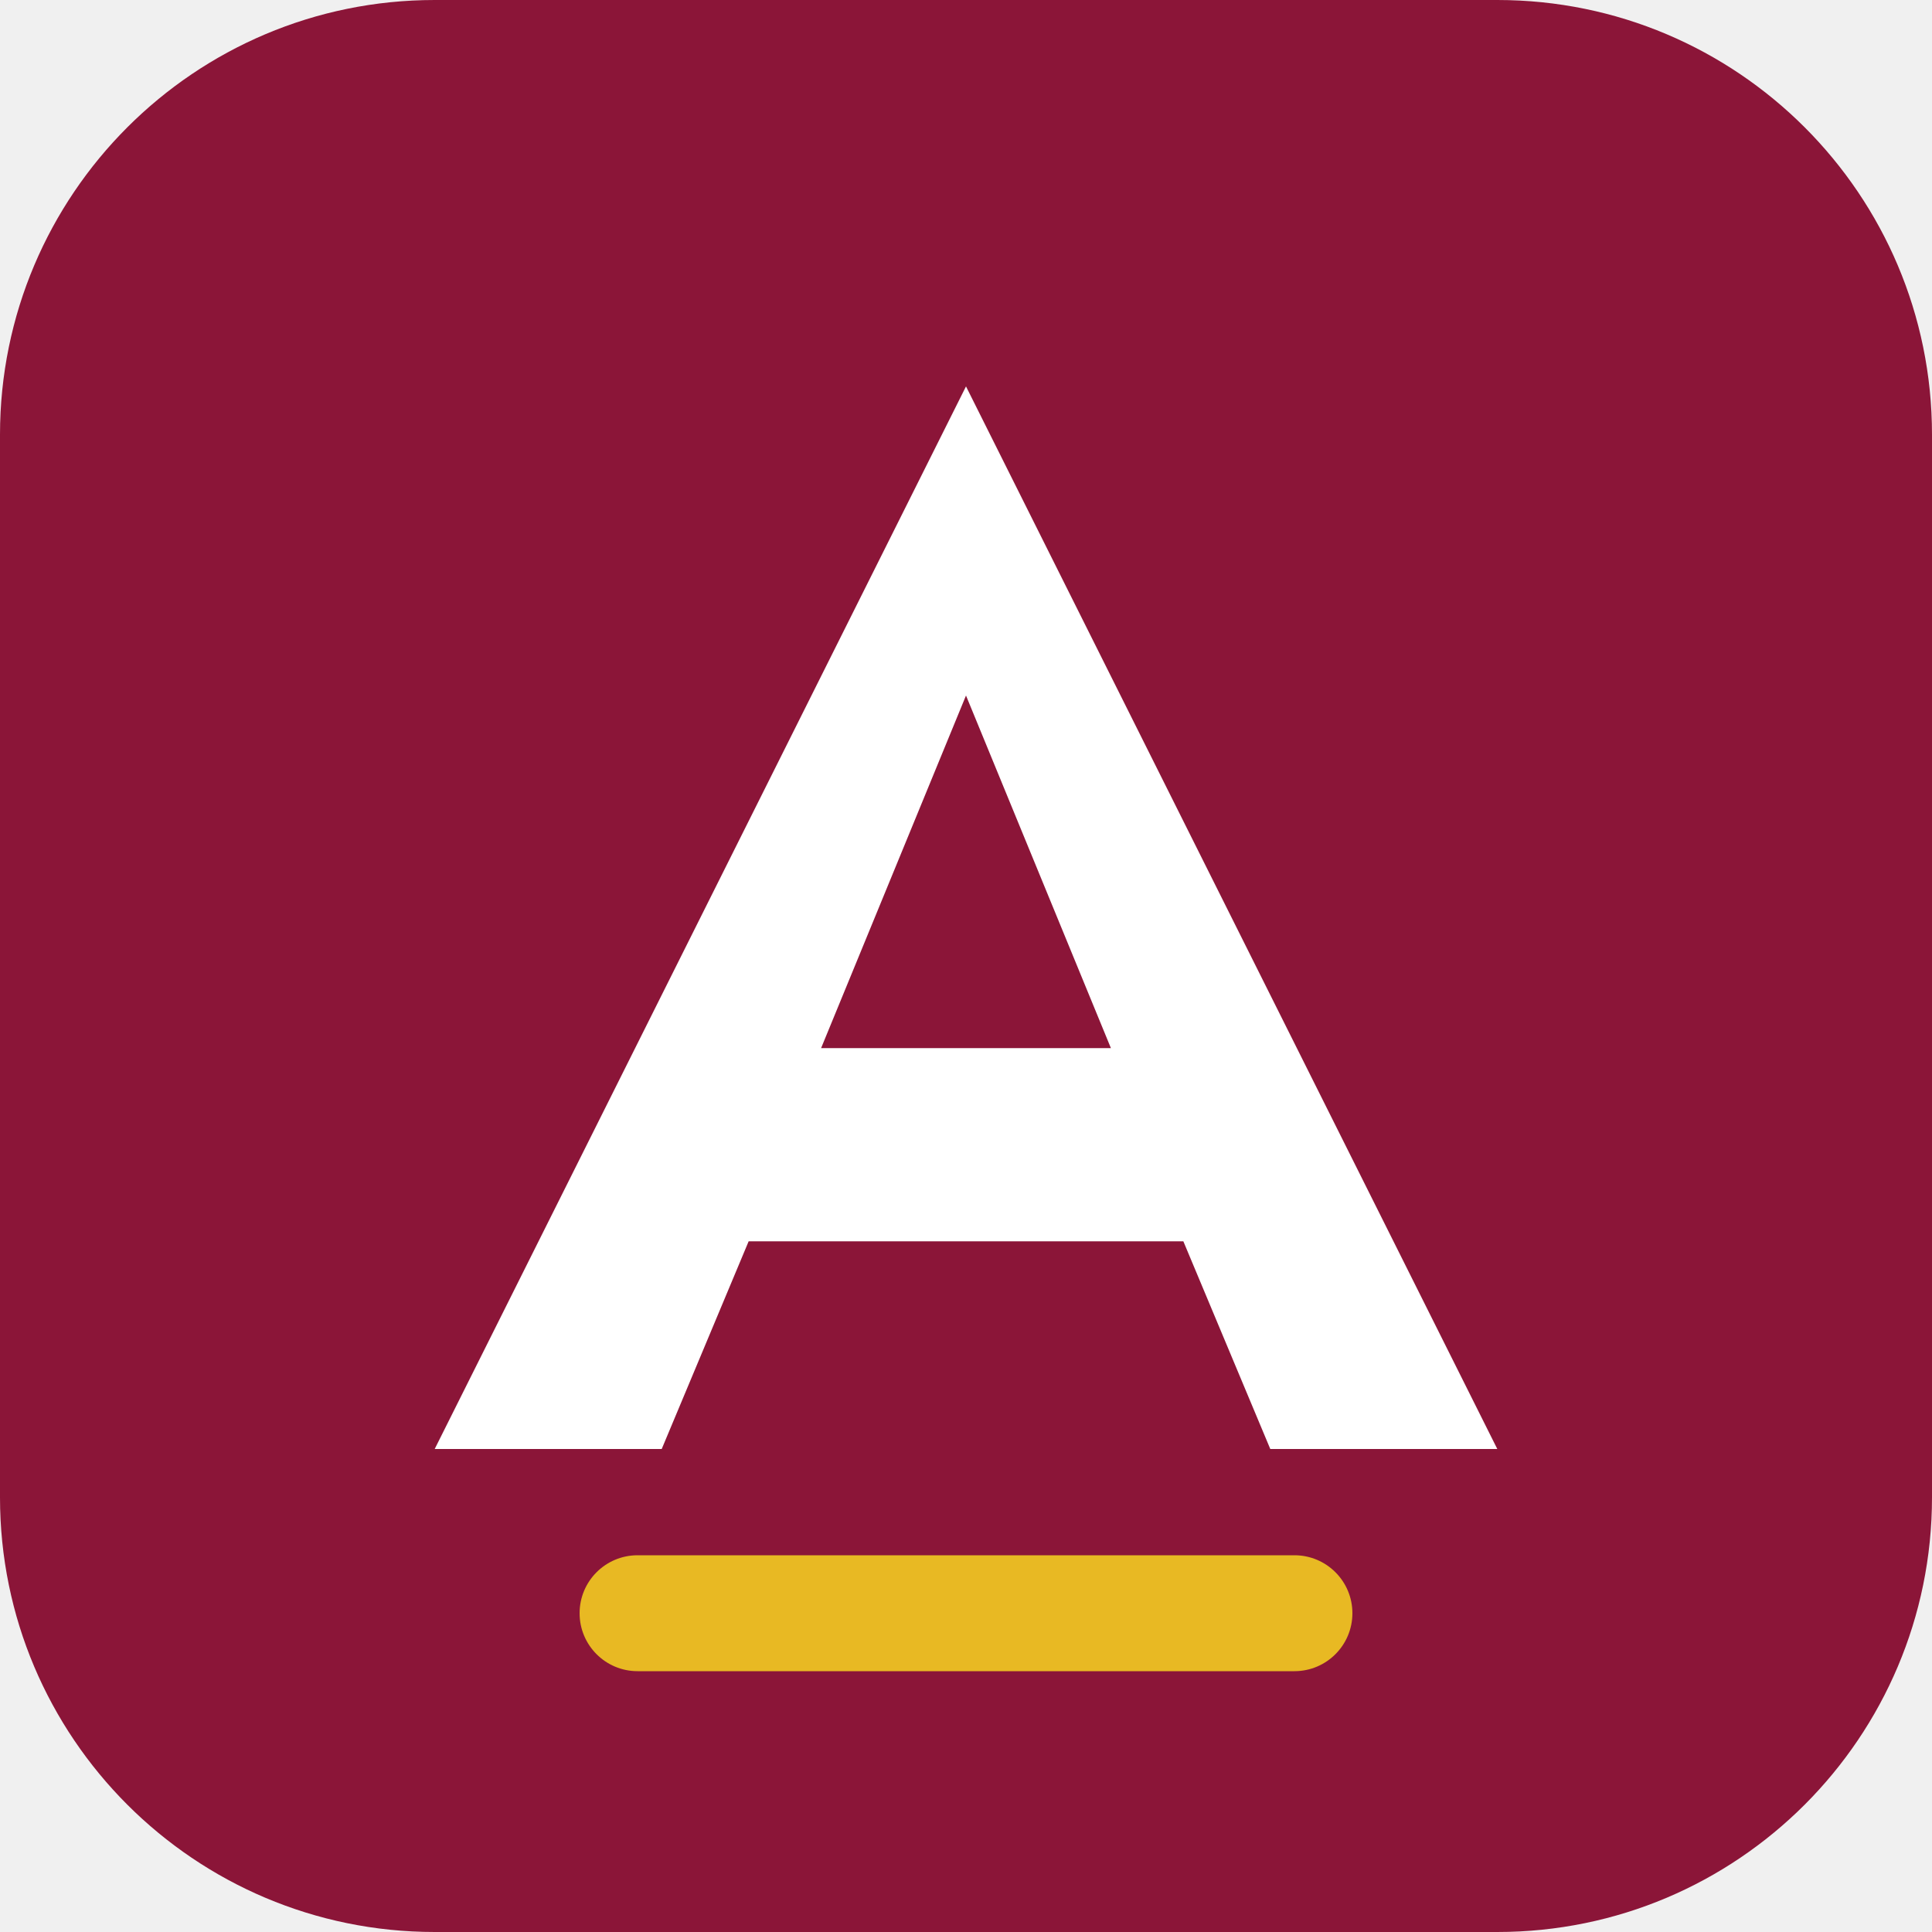
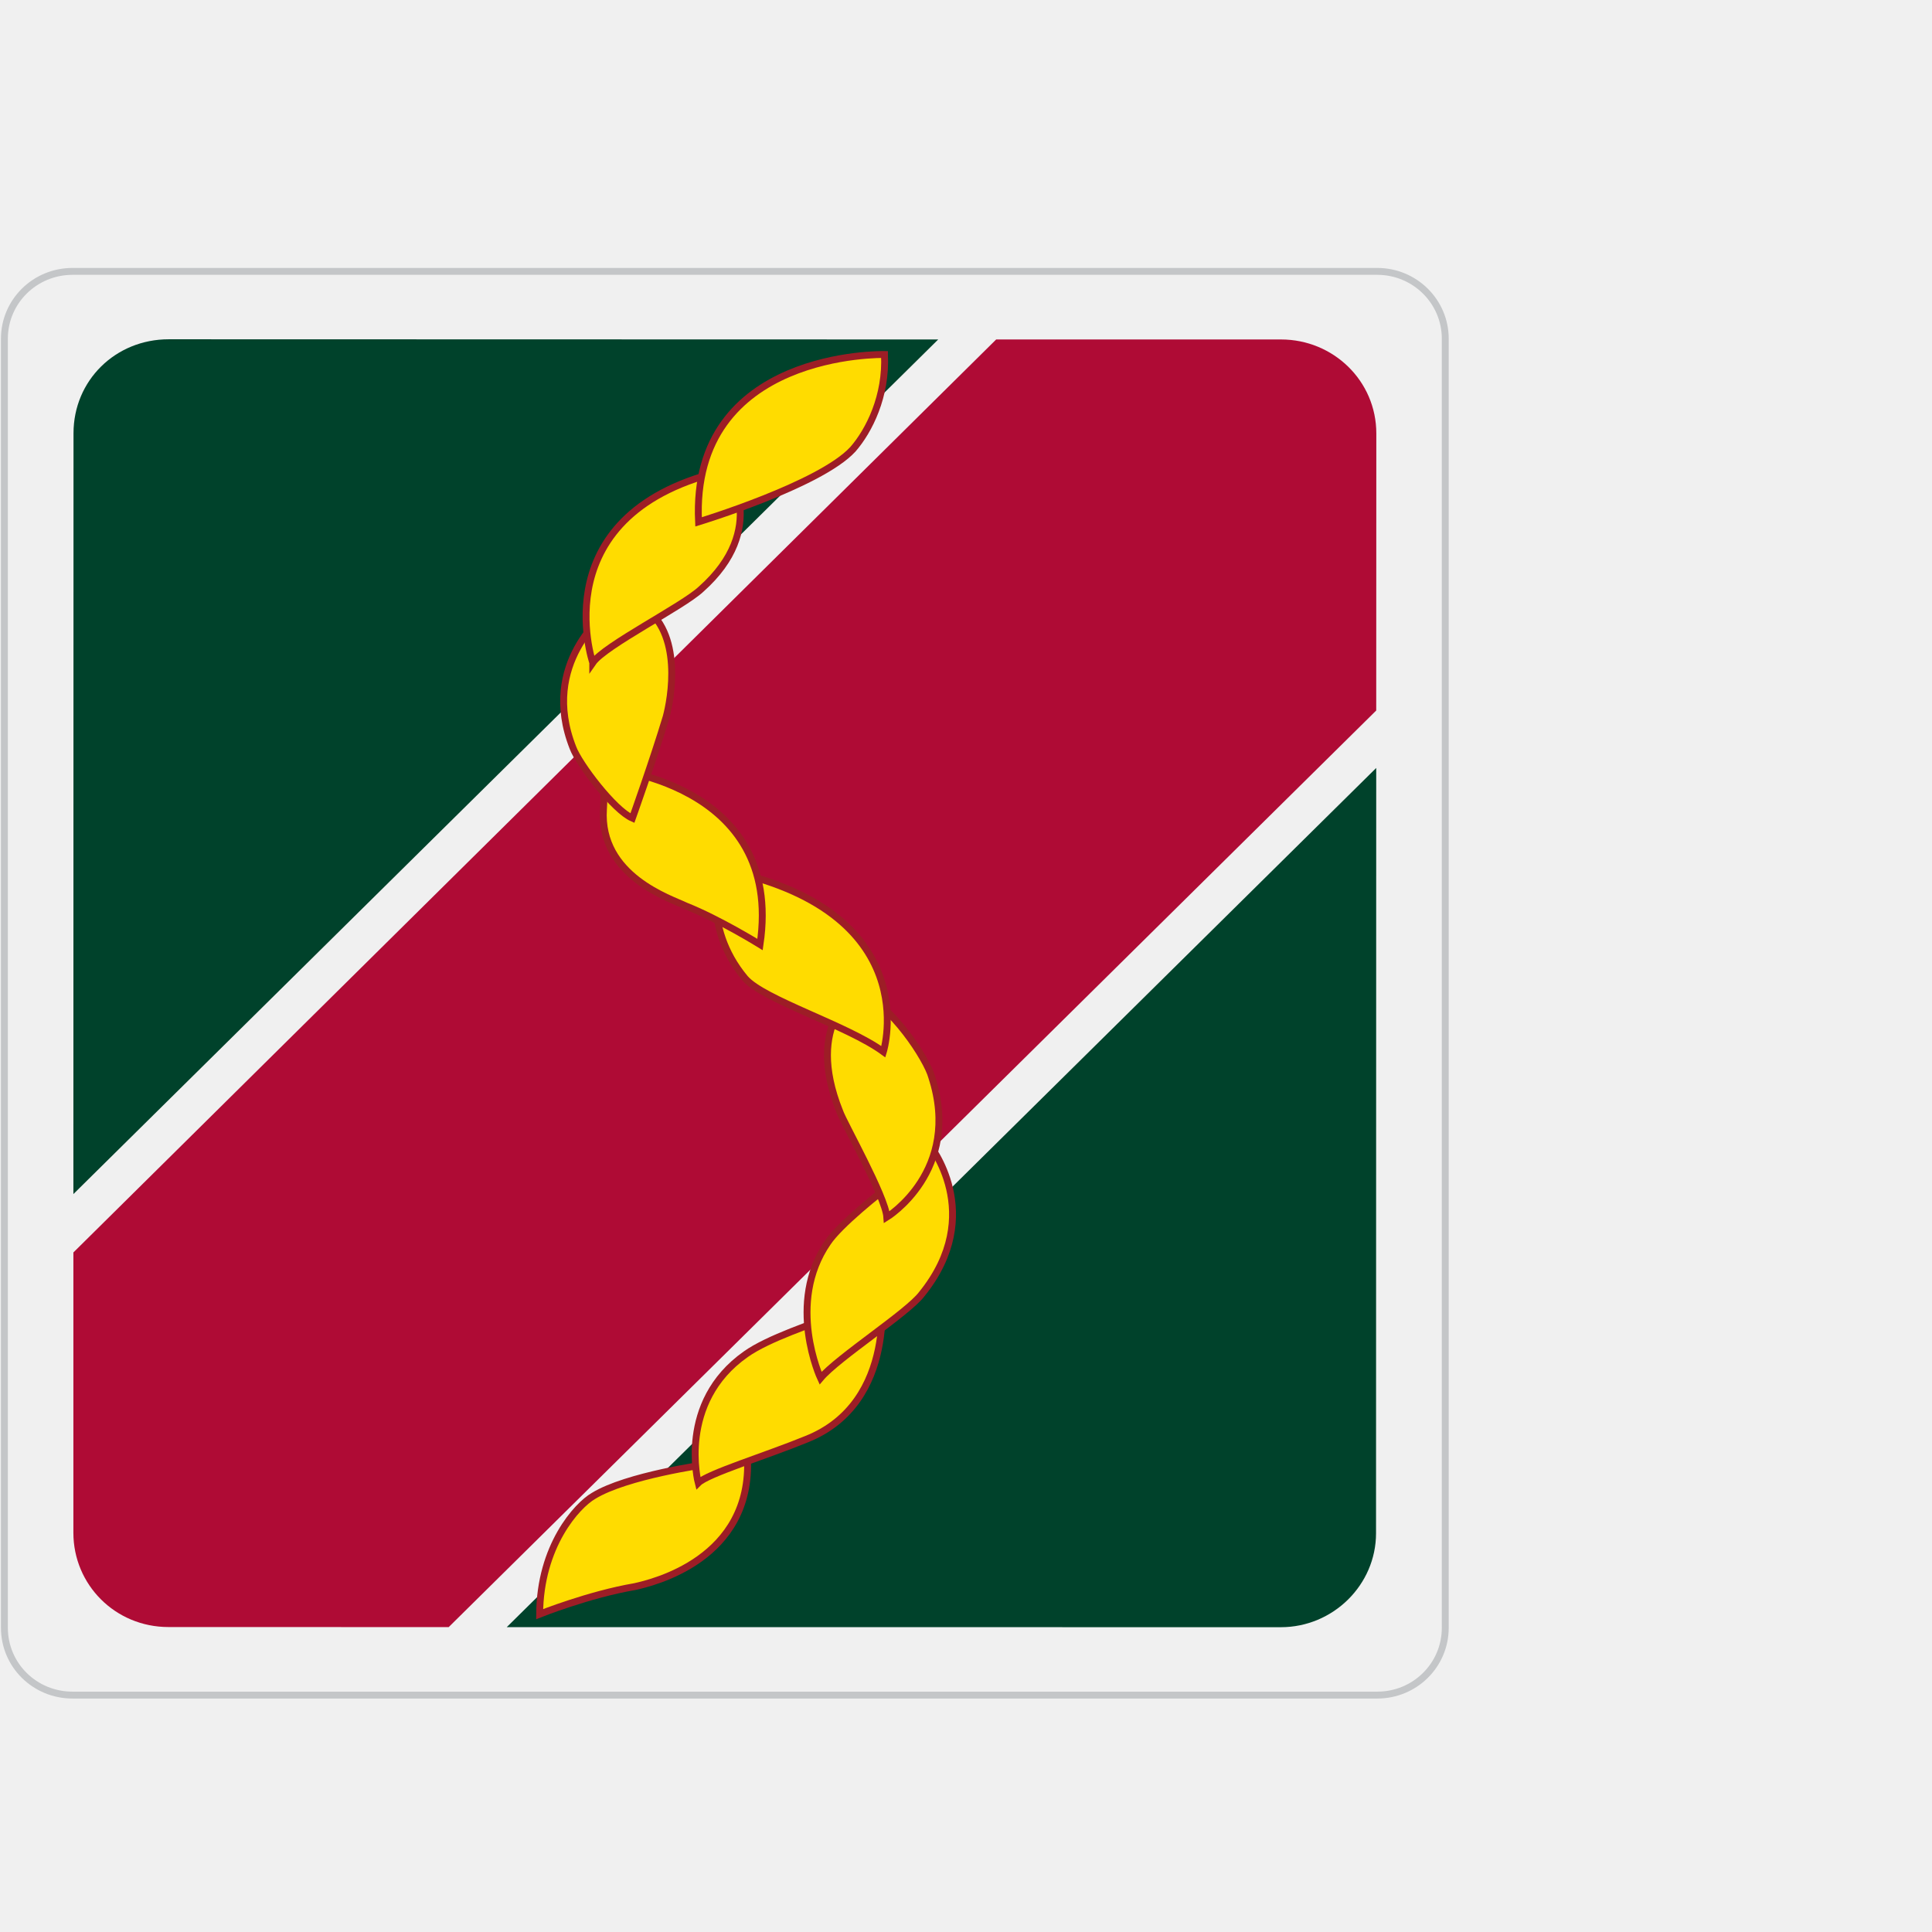
- <svg xmlns="http://www.w3.org/2000/svg" viewBox="0 0 40 40" role="img" aria-label="ChatBot 5400">
-   <rect width="40" height="40" rx="9" fill="#8B1538" />
-   <path d="M20 8 L31 30 H26.3 L24.5 25.7 H15.5 L13.7 30 H9 L20 8 Z M17 21.7 H23 L20 14.4 Z" fill="#FFFFFF" />
-   <rect x="12" y="32.2" width="16" height="2.4" rx="1.2" fill="#E8B923" />
+ <svg xmlns="http://www.w3.org/2000/svg" version="1.1" width="60.5" height="60.5" viewBox="0.0 20.0 60.5 60.5">
+   <g id="Layer1001" transform="translate(-248.814,-352.1777)">
+     <path d="m 294.072,382.783 c 0,-1.163 -0.954,-2.107 -2.129,-2.107 h -40.858 c -1.181,0 -2.133,0.944 -2.133,2.107 v 40.368 c 0,1.171 0.952,2.108 2.133,2.108 h 40.858 c 1.175,0 2.129,-0.937 2.129,-2.108 z" style="fill:none;fill-rule:evenodd;stroke:#c4c6c8;stroke-width:0.216;stroke-linecap:butt;stroke-linejoin:miter;stroke-dasharray:none" id="path149" />
+     <g id="Layer1002">
+       <path d="m 264.683,423.131 24.242,0.002 c 1.634,0 2.979,-1.327 2.979,-2.942 l 0.006,-23.965 z" style="fill:#00422b;fill-rule:evenodd" id="path150" />
+       <path d="m 291.913,385.753 c 0,-1.649 -1.349,-2.945 -2.983,-2.945 h -8.921 l -28.897,28.59 v 8.778 c 0,1.623 1.307,2.952 2.978,2.952 l 8.775,0.002 29.045,-28.703 z" style="fill:#af0b35;fill-rule:evenodd" id="path151" />
+       <path d="m 254.098,382.802 c -1.671,0 -2.982,1.292 -2.982,2.943 l -0.004,23.825 27.082,-26.762 z" style="fill:#00422b;fill-rule:evenodd" id="path152" />
+       <path d="m 265.713,422.724 c 0,0 1.544,-0.617 2.979,-0.862 0.543,-0.121 3.69,-0.852 3.528,-4.051 -0.039,-0.833 -1.294,0.226 -1.294,0.226 0,0 -2.488,0.346 -3.526,0.984 -0.517,0.3 -1.675,1.568 -1.687,3.703 z" style="fill:#ffdc00;fill-rule:evenodd;stroke:#9d1d26;stroke-width:0.216;stroke-linecap:butt;stroke-linejoin:miter;stroke-dasharray:none" id="path153" />
+       <path d="m 276.391,412.473 c 0,0 0.585,3.623 -2.329,4.776 -1.239,0.508 -3.096,1.077 -3.383,1.367 0,0 -0.663,-2.519 1.491,-4.032 0.692,-0.492 2.109,-0.964 3.02,-1.292 0.879,-0.318 1.2,-0.818 1.2,-0.818 z" style="fill:#ffdc00;fill-rule:evenodd;stroke:#9d1d26;stroke-width:0.216;stroke-linecap:butt;stroke-linejoin:miter;stroke-dasharray:none" id="path154" />
+       <path d="m 277.897,407.994 c 0,0 1.817,2.196 -0.221,4.712 -0.438,0.581 -2.618,1.977 -3.167,2.628 0,0 -1.087,-2.34 0.224,-4.244 0.359,-0.542 1.6,-1.545 2.146,-1.942 0.547,-0.402 1.018,-1.154 1.018,-1.154 z" style="fill:#ffdc00;fill-rule:evenodd;stroke:#9d1d26;stroke-width:0.216;stroke-linecap:butt;stroke-linejoin:miter;stroke-dasharray:none" id="path155" />
+       <path d="m 275.685,403.207 c 0,0 -1.702,0.982 -0.572,3.783 0.109,0.325 1.429,2.657 1.472,3.303 0,0 2.359,-1.445 1.404,-4.393 -0.146,-0.541 -1.246,-2.26 -2.305,-2.693 z" style="fill:#ffdc00;fill-rule:evenodd;stroke:#9d1d26;stroke-width:0.216;stroke-linecap:butt;stroke-linejoin:miter;stroke-dasharray:none" id="path156" />
+       <path d="m 271.344,399.386 c 0,0 -0.584,1.767 0.801,3.428 0.584,0.677 3.203,1.472 4.332,2.299 0,0 1.381,-4.461 -5.134,-5.727 z" style="fill:#ffdc00;fill-rule:evenodd;stroke:#9d1d26;stroke-width:0.216;stroke-linecap:butt;stroke-linejoin:miter;stroke-dasharray:none" id="path157" />
+       <path d="m 267.711,396.226 c 0,0 5.665,0.402 4.903,5.529 0,0 -1.281,-0.794 -2.325,-1.208 -0.454,-0.223 -2.715,-0.929 -2.578,-3.029 0.038,-0.578 0,-1.291 0,-1.291 z" style="fill:#ffdc00;fill-rule:evenodd;stroke:#9d1d26;stroke-width:0.216;stroke-linecap:butt;stroke-linejoin:miter;stroke-dasharray:none" id="path158" />
+       <path d="m 267.816,391.355 c 0,0 -2.11,1.582 -1.059,4.242 0.189,0.504 1.28,1.949 1.86,2.201 0,0 0.657,-1.841 1.058,-3.171 0.147,-0.542 0.549,-2.661 -0.767,-3.489 -0.693,-0.393 -1.092,0.217 -1.092,0.217 z" style="fill:#ffdc00;fill-rule:evenodd;stroke:#9d1d26;stroke-width:0.216;stroke-linecap:butt;stroke-linejoin:miter;stroke-dasharray:none" id="path159" />
+       <path d="m 267.376,392.93 c 0,0 -1.635,-4.751 4.224,-6.04 0,0 1.309,1.834 -0.835,3.74 -0.58,0.54 -3.018,1.762 -3.389,2.301 z" style="fill:#ffdc00;fill-rule:evenodd;stroke:#9d1d26;stroke-width:0.216;stroke-linecap:butt;stroke-linejoin:miter;stroke-dasharray:none" id="path160" />
+       <path d="m 276.511,383.279 c 0,0 -6.078,-0.14 -5.822,5.241 0,0 3.806,-1.156 4.831,-2.271 0.507,-0.58 1.058,-1.669 0.991,-2.969 z" style="fill:#ffdc00;fill-rule:evenodd;stroke:#9d1d26;stroke-width:0.216;stroke-linecap:butt;stroke-linejoin:miter;stroke-dasharray:none" id="path161" />
+     </g>
+   </g>
</svg>
